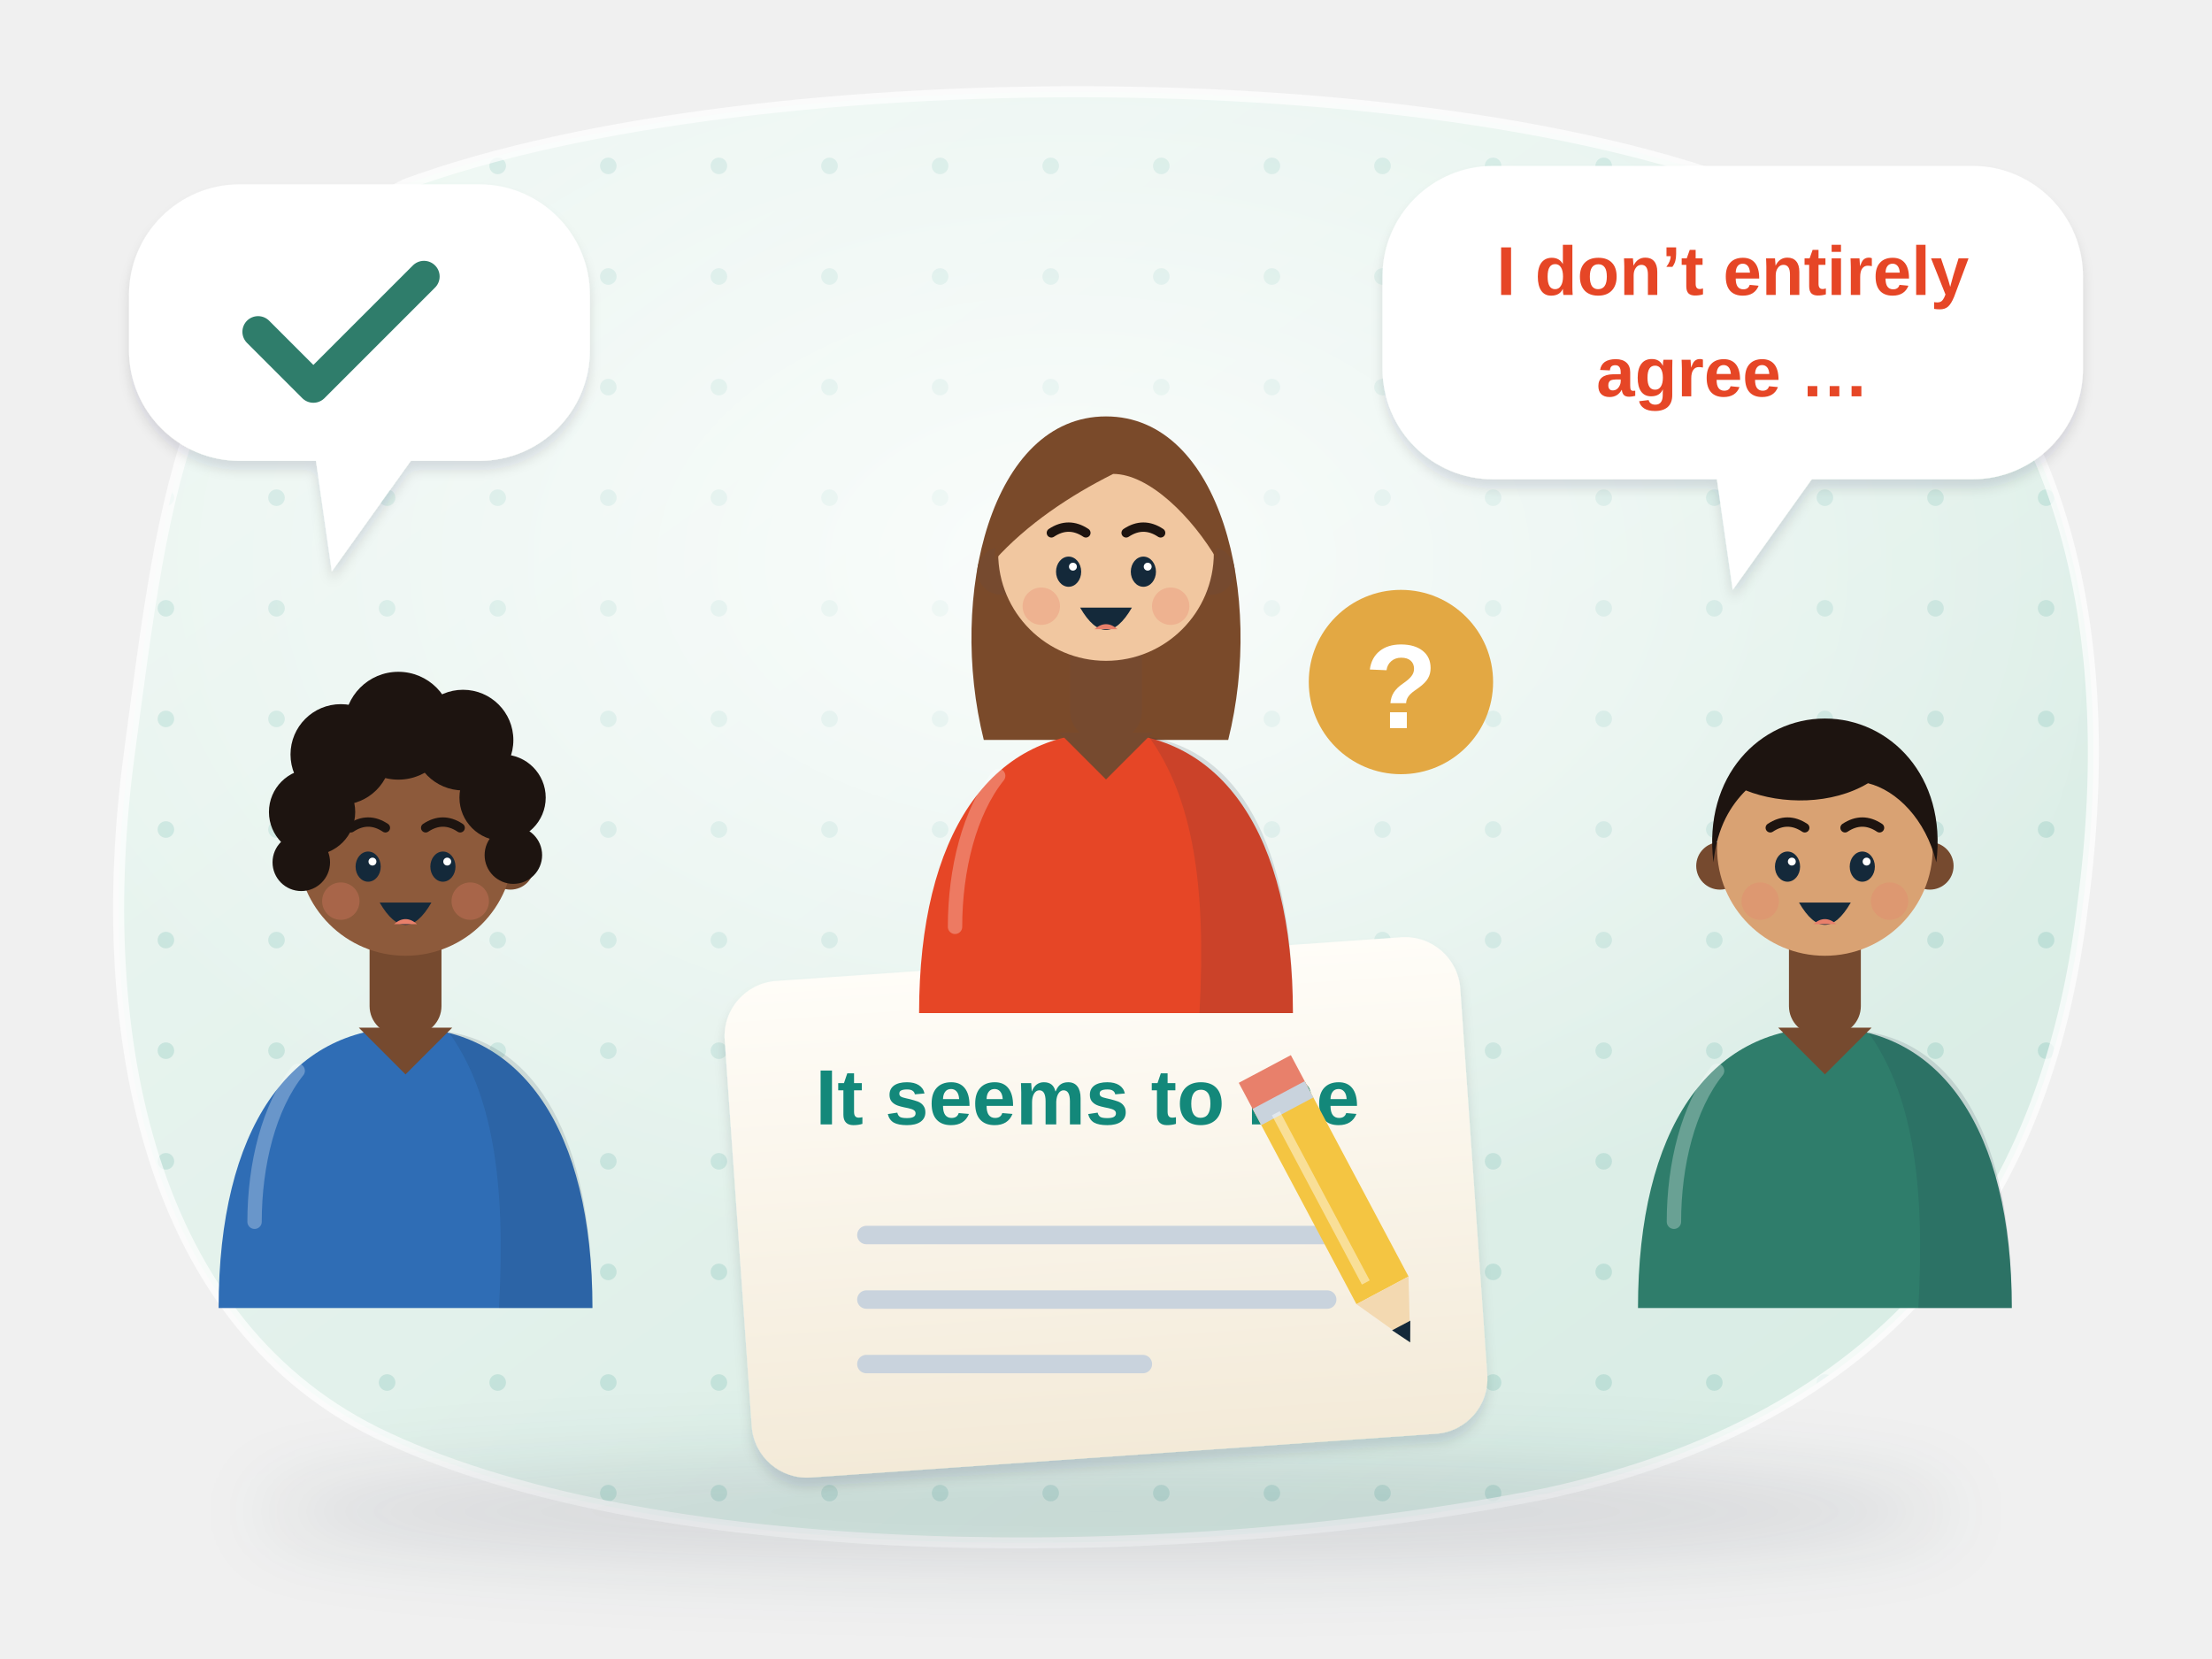
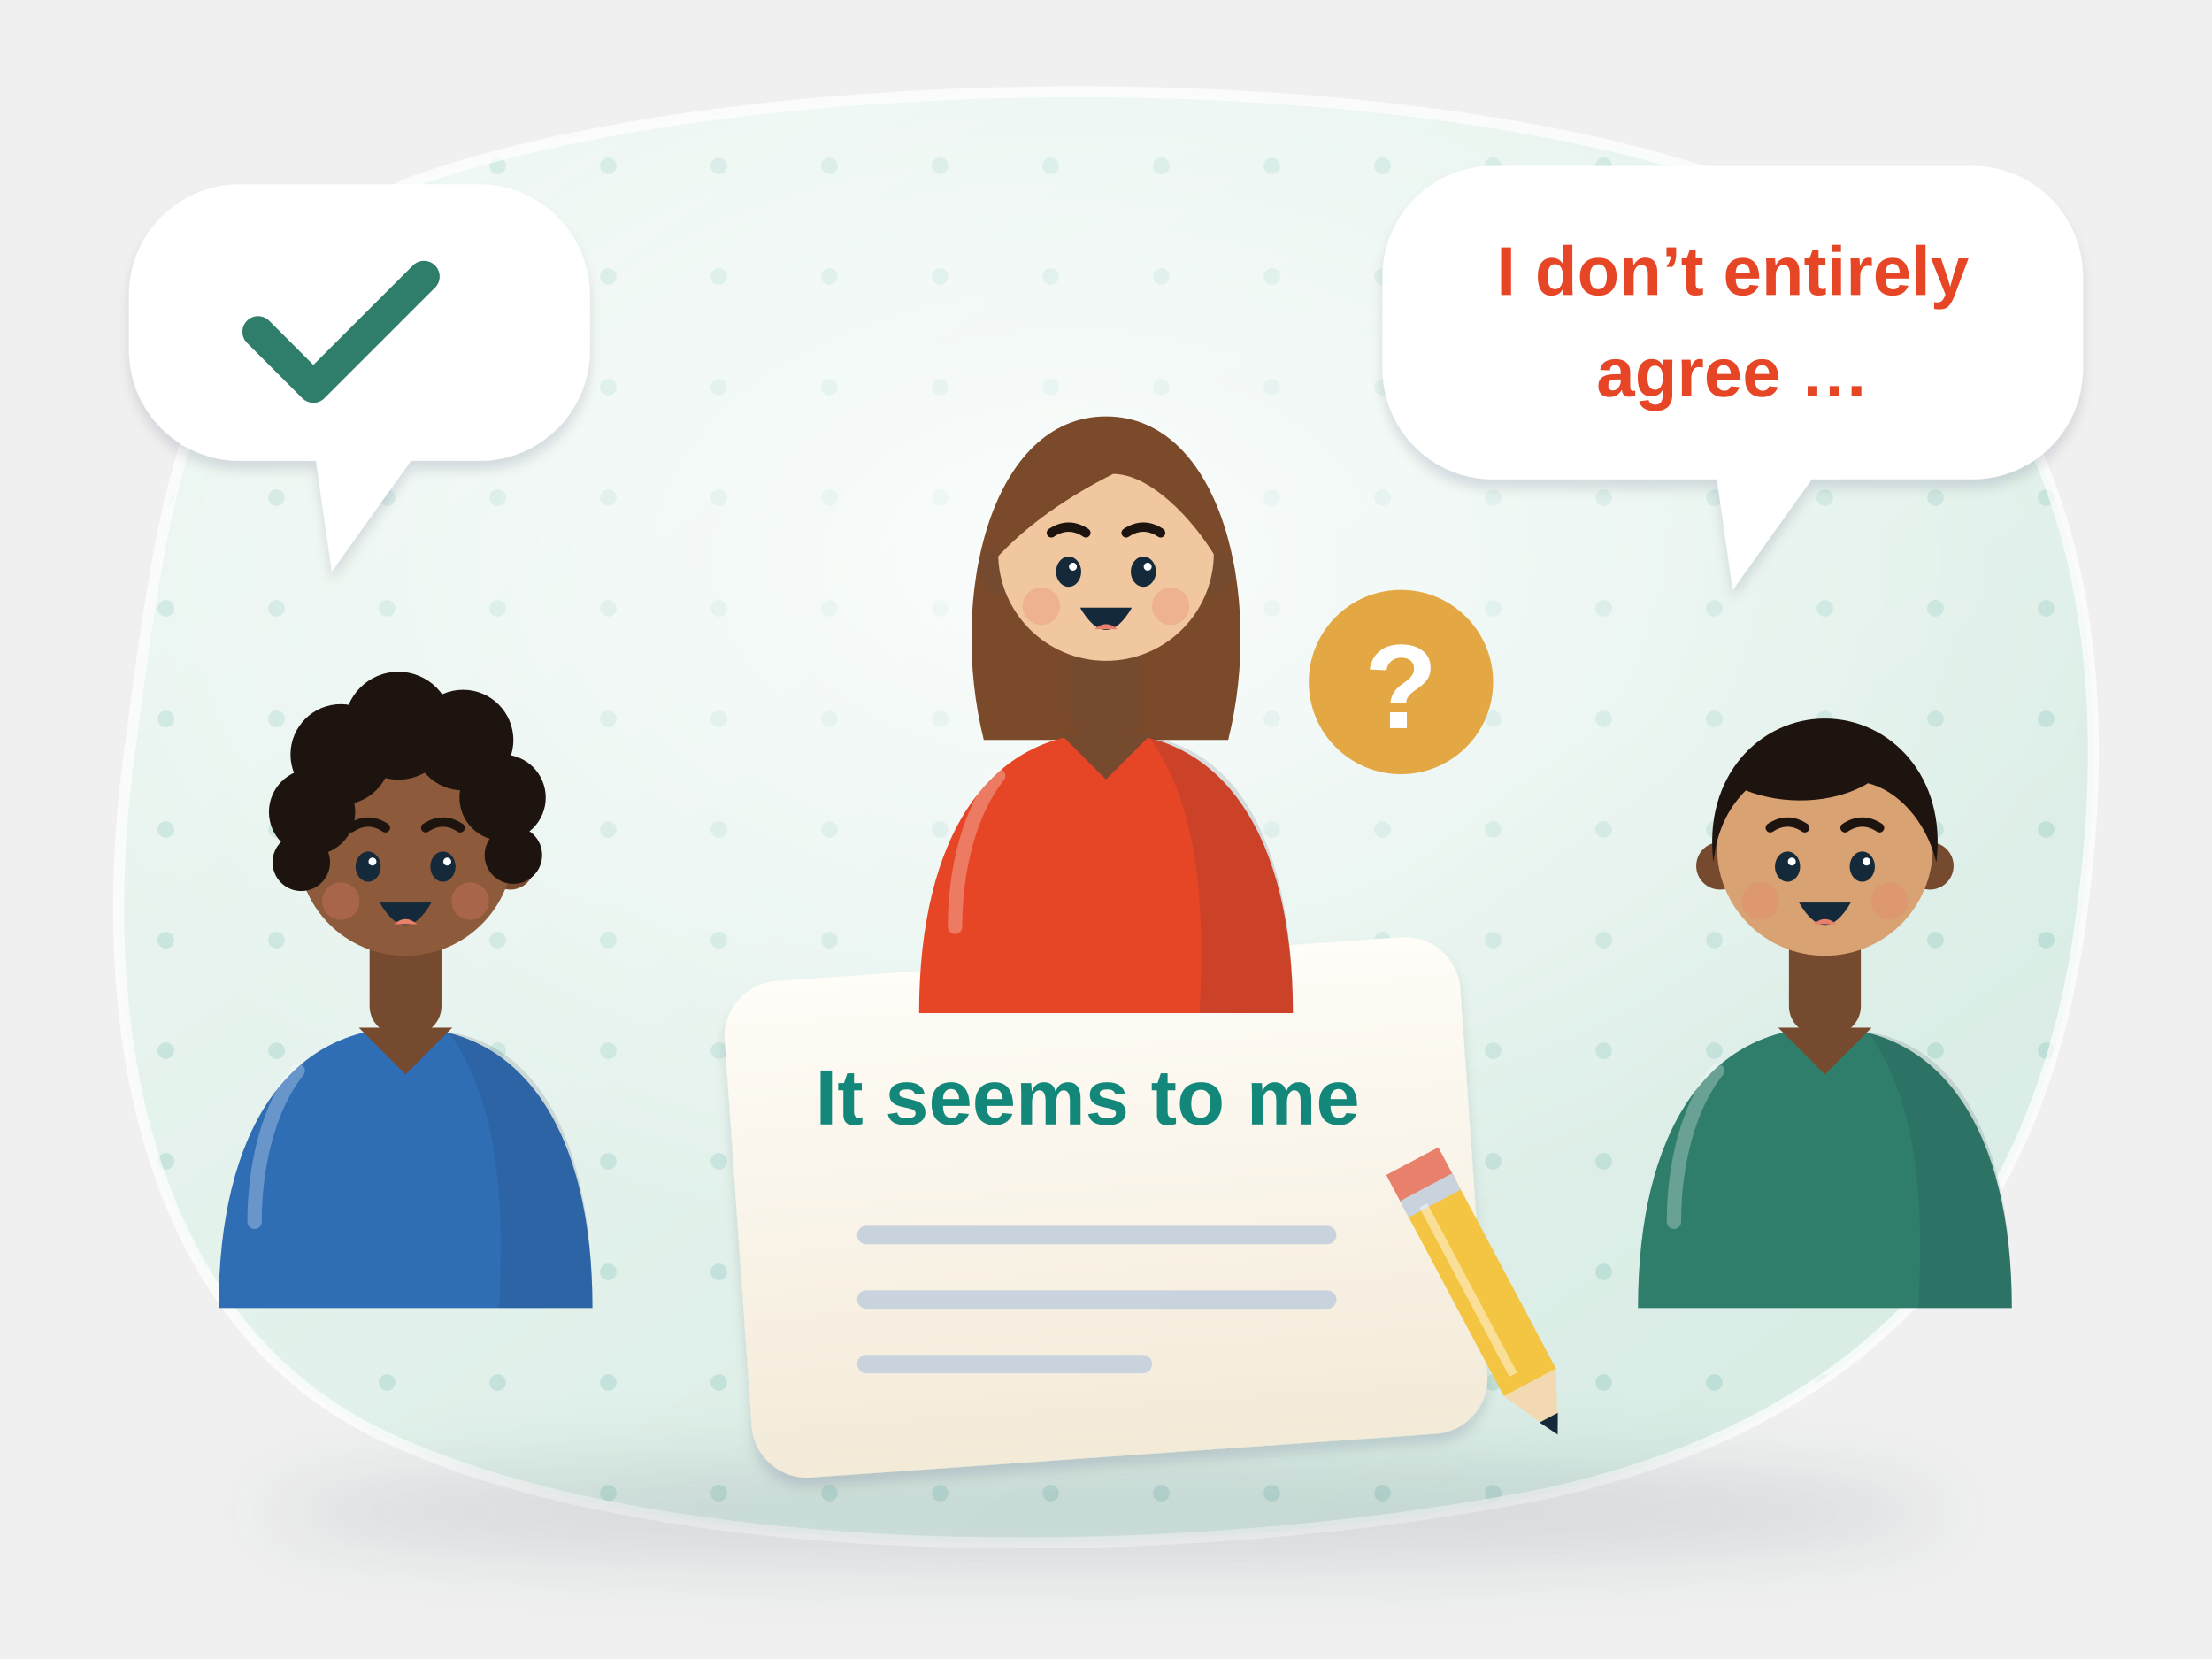
<svg xmlns="http://www.w3.org/2000/svg" viewBox="0 0 240 180" fill="none" role="img" aria-label="A student writes an opinion on a card; three classmates react with speech bubbles showing agree, a question mark and “I don’t entirely agree”">
  <style>
.v52a9-tw{animation:v52a9-tw 3s ease-in-out infinite;transform-box:fill-box;transform-origin:center}.v52a9-t2{animation-delay:-1s}.v52a9-t3{animation-delay:-2s}
.v52a9-fl{animation:v52a9-fl 6s ease-in-out infinite}.v52a9-f2{animation-delay:-2s}.v52a9-f3{animation-delay:-4s}
.v52a9-bl{animation:v52a9-bl 4.8s infinite;transform-box:fill-box;transform-origin:center}.v52a9-b2{animation-delay:-1.7s}.v52a9-b3{animation-delay:-3.2s}
.v52a9-pu{animation:v52a9-pu 2.6s ease-in-out infinite;transform-box:fill-box;transform-origin:center}.v52a9-u2{animation-delay:-1.3s}
.v52a9-sp{animation:v52a9-sp 14s linear infinite;transform-box:fill-box;transform-origin:center}
.v52a9-dr{stroke-dasharray:6 8;animation:v52a9-dr 1.6s linear infinite}
.v52a9-wv{animation:v52a9-wv 2.4s ease-out infinite}.v52a9-w2{animation-delay:-.8s}.v52a9-w3{animation-delay:-1.6s}
.v52a9-sw{animation:v52a9-sw 4s ease-in-out infinite;transform-box:fill-box;transform-origin:50% 0}.v52a9-s2{animation-delay:-2s}
.v52a9-pen{animation:v52a9-pen 3s ease-in-out infinite}
.v52a9-spin{animation:v52a9-spin 9s linear infinite}
@keyframes v52a9-tw{0%,100%{opacity:.35;transform:scale(.6)}50%{opacity:1;transform:scale(1)}}
@keyframes v52a9-fl{50%{transform:translateY(-4px)}}
@keyframes v52a9-bl{0%,93%,100%{transform:scaleY(1)}96%{transform:scaleY(.1)}}
@keyframes v52a9-pu{0%,100%{transform:scale(1)}50%{transform:scale(1.08)}}
@keyframes v52a9-sp{to{transform:rotate(360deg)}}
@keyframes v52a9-dr{to{stroke-dashoffset:-28}}
@keyframes v52a9-wv{0%,100%{opacity:.25}50%{opacity:1}}
@keyframes v52a9-sw{0%,100%{transform:rotate(-4deg)}50%{transform:rotate(4deg)}}
@keyframes v52a9-pen{0%,100%{transform:translate(0,0)}25%{transform:translate(3px,-1px)}50%{transform:translate(6px,1px)}75%{transform:translate(9px,0)}}

@media (prefers-reduced-motion: reduce) { * { animation: none !important; } }
</style>
  <defs>
    <linearGradient id="v52a9-bg" x1="0" y1="0" x2="1" y2="1">
      <stop offset="0" stop-color="#eef7f3" />
      <stop offset="1" stop-color="#d6ebe3" />
    </linearGradient>
    <pattern id="v52a9-dots" width="12" height="12" patternUnits="userSpaceOnUse">
      <circle cx="6" cy="6" r=".9" fill="#13887a" fill-opacity=".14" />
    </pattern>
    <radialGradient id="v52a9-glow" cx=".5" cy=".42" r=".55">
      <stop offset="0" stop-color="#fff" stop-opacity=".8" />
      <stop offset="1" stop-color="#fff" stop-opacity="0" />
    </radialGradient>
    <filter id="v52a9-sh" x="-25%" y="-25%" width="150%" height="170%">
      <feDropShadow dx="0" dy="3" stdDeviation="3" flood-color="#14293a" flood-opacity=".16" />
      <feDropShadow dx="0" dy="1" stdDeviation=".6" flood-color="#14293a" flood-opacity=".12" />
    </filter>
    <filter id="v52a9-blur" x="-20%" y="-80%" width="140%" height="260%">
      <feGaussianBlur stdDeviation="4" />
    </filter>
    <linearGradient id="v52a9-pap" x1="0" y1="0" x2="0" y2="1">
      <stop offset="0" stop-color="#fffdf8" />
      <stop offset="1" stop-color="#f3ead8" />
    </linearGradient>
    <linearGradient id="v52a9-gold" x1="0" y1="0" x2="0" y2="1">
      <stop offset="0" stop-color="#f4c162" />
      <stop offset="1" stop-color="#d9962e" />
    </linearGradient>
    <linearGradient id="v52a9-navy" x1="0" y1="0" x2="0" y2="1">
      <stop offset="0" stop-color="#2c4c68" />
      <stop offset="1" stop-color="#14293a" />
    </linearGradient>
    <linearGradient id="v52a9-main" x1="0" y1="0" x2="0" y2="1">
      <stop offset="0" stop-color="#7fd1c3" />
      <stop offset="1" stop-color="#13887a" />
    </linearGradient>
    <linearGradient id="v52a9-coral" x1="0" y1="0" x2="0" y2="1">
      <stop offset="0" stop-color="#f0694c" />
      <stop offset="1" stop-color="#c93b20" />
    </linearGradient>
    <radialGradient id="v52a9-ocean" cx=".38" cy=".32" r=".8">
      <stop offset="0" stop-color="#8fd3f0" />
      <stop offset=".6" stop-color="#2f6db5" />
      <stop offset="1" stop-color="#1d4680" />
    </radialGradient>
  </defs>
  <clipPath id="v52a9-clip">
    <path d="M44 20C82 6 164 6 198 24c26 14 32 44 28 74-4 34-22 56-58 64-40 8-96 8-126-6C16 144 10 112 14 82c4-30 6-50 30-62z" />
  </clipPath>
  <path d="M44 20C82 6 164 6 198 24c26 14 32 44 28 74-4 34-22 56-58 64-40 8-96 8-126-6C16 144 10 112 14 82c4-30 6-50 30-62z" fill="url(#v52a9-bg)" />
  <g clip-path="url(#v52a9-clip)">
    <rect width="240" height="180" fill="url(#v52a9-dots)" />
    <ellipse cx="116" cy="72" rx="110" ry="70" fill="url(#v52a9-glow)" />
  </g>
  <path d="M44 20C82 6 164 6 198 24c26 14 32 44 28 74-4 34-22 56-58 64-40 8-96 8-126-6C16 144 10 112 14 82c4-30 6-50 30-62z" stroke="#fff" stroke-opacity=".7" stroke-width="1.2" />
  <ellipse cx="120" cy="164" rx="92" ry="6" fill="#14293a" opacity="0.12" filter="url(#v52a9-blur)" />
  <g filter="url(#v52a9-sh)">
    <rect x="80" y="104" width="80" height="54" rx="6" fill="url(#v52a9-pap)" transform="rotate(-4 120 131)" />
  </g>
  <text x="118" y="122" font-family="Manrope, Arial, sans-serif" font-size="8.5" font-weight="800" fill="#13887a" text-anchor="middle">It seems to me</text>
  <path d="M94 134h50" stroke="#c9d3dd" stroke-width="2" stroke-linecap="round" />
  <path d="M94 141h50" stroke="#c9d3dd" stroke-width="2" stroke-linecap="round" />
  <path d="M94 148h30" stroke="#c9d3dd" stroke-width="2" stroke-linecap="round" />
  <g class="v52a9-pen">
-     <g transform="translate(150 140) rotate(-28) scale(0.8)">
+     <g transform="translate(166 150) rotate(-28) scale(0.8)">
      <rect x="-4" y="-30" width="8" height="30" fill="#f4c542" />
      <rect x="-4" y="-34" width="8" height="5" fill="#e8806b" />
      <rect x="-4" y="-30" width="8" height="2.5" fill="#c9d3dd" />
      <path d="M-4 0h8l-4 8z" fill="#f3d9b1" />
      <path d="M-1.4 5.4h2.8l-1.4 2.6z" fill="#14293a" />
      <path d="M-1.5-28v26" stroke="#fff" stroke-opacity=".45" stroke-width="1.2" />
    </g>
  </g>
  <g transform="translate(44 92) scale(0.78)">
    <path d="M-26 64C-26 39-16 25 0 25C16 25 26 39 26 64z" fill="#2f6db5" />
    <path d="M6 25.6C18 27.5 26 40 26 64H13C14 46 12 34 6 25.6z" fill="#14293a" opacity=".13" />
    <path d="M-15 31C-19 36-21 44-21 52" stroke="#fff" stroke-opacity=".28" stroke-width="2" stroke-linecap="round" />
    <rect x="-5" y="9" width="10" height="17" rx="4" fill="#764a2f" />
    <path d="M-6.5 25L0 31.5L6.5 25z" fill="#764a2f" />
    <circle cx="-14.6" cy="2.5" r="3.3" fill="#764a2f" />
    <circle cx="14.6" cy="2.5" r="3.3" fill="#764a2f" />
    <circle r="15" fill="#8d5a3b" />
    <circle cx="-13" cy="-5" r="6" fill="#1d1410" />
    <circle cx="-9" cy="-13" r="7" fill="#1d1410" />
    <circle cx="-1" cy="-17" r="7.5" fill="#1d1410" />
    <circle cx="8" cy="-15" r="7" fill="#1d1410" />
    <circle cx="13.5" cy="-7" r="6" fill="#1d1410" />
    <circle cx="-14.5" cy="2" r="4" fill="#1d1410" />
    <circle cx="15" cy="1" r="4" fill="#1d1410" />
    <g class="v52a9-bl ">
      <ellipse cx="-5.2" cy="2.6" rx="1.75" ry="2.1" fill="#14293a" />
      <ellipse cx="5.2" cy="2.6" rx="1.75" ry="2.1" fill="#14293a" />
      <circle cx="-4.6" cy="1.9" r=".55" fill="#fff" />
      <circle cx="5.8" cy="1.9" r=".55" fill="#fff" />
    </g>
    <path d="M-7.6-2.8q2.4-1.6 4.8 0M2.8-2.8q2.4-1.6 4.8 0" stroke="#1d1410" stroke-width="1.3" stroke-linecap="round" />
    <circle cx="-9" cy="7.4" r="2.6" fill="#e8806b" opacity=".3" />
    <circle cx="9" cy="7.4" r="2.6" fill="#e8806b" opacity=".3" />
    <path d="M-3.6 7.6q3.6 6.2 7.2 0z" fill="#14293a" />
    <path d="M-1.6 10.6q1.6-1.4 3.2 0" fill="#e8806b" />
  </g>
  <g transform="translate(120 60) scale(0.78)">
    <path d="M-17 26C-22 6-16-19 0-19S22 6 17 26z" fill="#7a4a2a" />
    <path d="M-26 64C-26 39-16 25 0 25C16 25 26 39 26 64z" fill="#e64626" />
    <path d="M6 25.6C18 27.5 26 40 26 64H13C14 46 12 34 6 25.6z" fill="#14293a" opacity=".13" />
    <path d="M-15 31C-19 36-21 44-21 52" stroke="#fff" stroke-opacity=".28" stroke-width="2" stroke-linecap="round" />
    <rect x="-5" y="9" width="10" height="17" rx="4" fill="#764a2f" />
    <path d="M-6.5 25L0 31.5L6.5 25z" fill="#764a2f" />
    <circle cx="-14.6" cy="2.5" r="3.3" fill="#764a2f" />
    <circle cx="14.6" cy="2.5" r="3.3" fill="#764a2f" />
    <circle r="15" fill="#f1c7a0" />
    <path d="M-15.5 1C-15-12-8-17 0-17S15-12 15.5 1C12-5 6-11 1-11-5-8-11-4-15.5 1z" fill="#7a4a2a" />
    <g class="v52a9-bl v52a9-b2">
      <ellipse cx="-5.2" cy="2.6" rx="1.75" ry="2.1" fill="#14293a" />
      <ellipse cx="5.2" cy="2.6" rx="1.75" ry="2.1" fill="#14293a" />
      <circle cx="-4.6" cy="1.9" r=".55" fill="#fff" />
      <circle cx="5.8" cy="1.9" r=".55" fill="#fff" />
    </g>
    <path d="M-7.6-2.8q2.4-1.6 4.8 0M2.8-2.8q2.4-1.6 4.8 0" stroke="#1d1410" stroke-width="1.3" stroke-linecap="round" />
    <circle cx="-9" cy="7.4" r="2.6" fill="#e8806b" opacity=".3" />
    <circle cx="9" cy="7.4" r="2.6" fill="#e8806b" opacity=".3" />
    <path d="M-3.6 7.6q3.6 6.2 7.2 0z" fill="#14293a" />
    <path d="M-1.6 10.6q1.6-1.4 3.2 0" fill="#e8806b" />
  </g>
  <g transform="translate(198 92) scale(0.78)">
    <path d="M-26 64C-26 39-16 25 0 25C16 25 26 39 26 64z" fill="#2f7d6b" />
    <path d="M6 25.6C18 27.5 26 40 26 64H13C14 46 12 34 6 25.6z" fill="#14293a" opacity=".13" />
    <path d="M-15 31C-19 36-21 44-21 52" stroke="#fff" stroke-opacity=".28" stroke-width="2" stroke-linecap="round" />
    <rect x="-5" y="9" width="10" height="17" rx="4" fill="#764a2f" />
    <path d="M-6.5 25L0 31.5L6.5 25z" fill="#764a2f" />
    <circle cx="-14.6" cy="2.5" r="3.3" fill="#764a2f" />
    <circle cx="14.6" cy="2.5" r="3.3" fill="#764a2f" />
    <circle r="15" fill="#d9a273" />
    <path d="M-15.5 2C-17-10-9-18 0-18S17-10 15.5 2C14-4 10-8 6-9C1-6-6-6-11-8-13-6-15-3-15.5 2z" fill="#1d1410" />
    <g class="v52a9-bl v52a9-b3">
      <ellipse cx="-5.2" cy="2.6" rx="1.75" ry="2.1" fill="#14293a" />
      <ellipse cx="5.2" cy="2.6" rx="1.75" ry="2.1" fill="#14293a" />
      <circle cx="-4.6" cy="1.9" r=".55" fill="#fff" />
      <circle cx="5.8" cy="1.9" r=".55" fill="#fff" />
    </g>
    <path d="M-7.6-2.8q2.4-1.6 4.8 0M2.8-2.8q2.4-1.6 4.8 0" stroke="#1d1410" stroke-width="1.3" stroke-linecap="round" />
    <circle cx="-9" cy="7.4" r="2.6" fill="#e8806b" opacity=".3" />
    <circle cx="9" cy="7.4" r="2.6" fill="#e8806b" opacity=".3" />
    <path d="M-3.6 7.6q3.6 6.2 7.2 0z" fill="#14293a" />
    <path d="M-1.6 10.6q1.6-1.4 3.2 0" fill="#e8806b" />
  </g>
  <g class="v52a9-fl">
    <g filter="url(#v52a9-sh)">
      <rect x="14" y="20" width="50" height="30" rx="12" fill="#fff" />
      <path d="M34 48L36 62L46 48z" fill="#fff" />
    </g>
    <path d="M28 36l6 6 12-12" stroke="#2f7d6b" stroke-width="3.4" stroke-linecap="round" stroke-linejoin="round" />
  </g>
  <g class="v52a9-fl v52a9-f2">
    <g filter="url(#v52a9-sh)">
      <rect x="150" y="18" width="76" height="34" rx="12" fill="#fff" />
      <path d="M186 50L188 64L198 50z" fill="#fff" />
    </g>
    <text x="188" y="32" font-family="Manrope, Arial, sans-serif" font-size="7.5" font-weight="800" fill="#e64626" text-anchor="middle">I don’t entirely</text>
    <text x="188" y="43" font-family="Manrope, Arial, sans-serif" font-size="7.5" font-weight="800" fill="#e64626" text-anchor="middle">agree …</text>
  </g>
  <g class="v52a9-fl v52a9-f3">
    <circle cx="152" cy="74" r="10" fill="#e3a843" />
    <text x="152" y="79" font-family="Manrope, Arial, sans-serif" font-size="13" font-weight="900" fill="#fff" text-anchor="middle">?</text>
  </g>
</svg>
